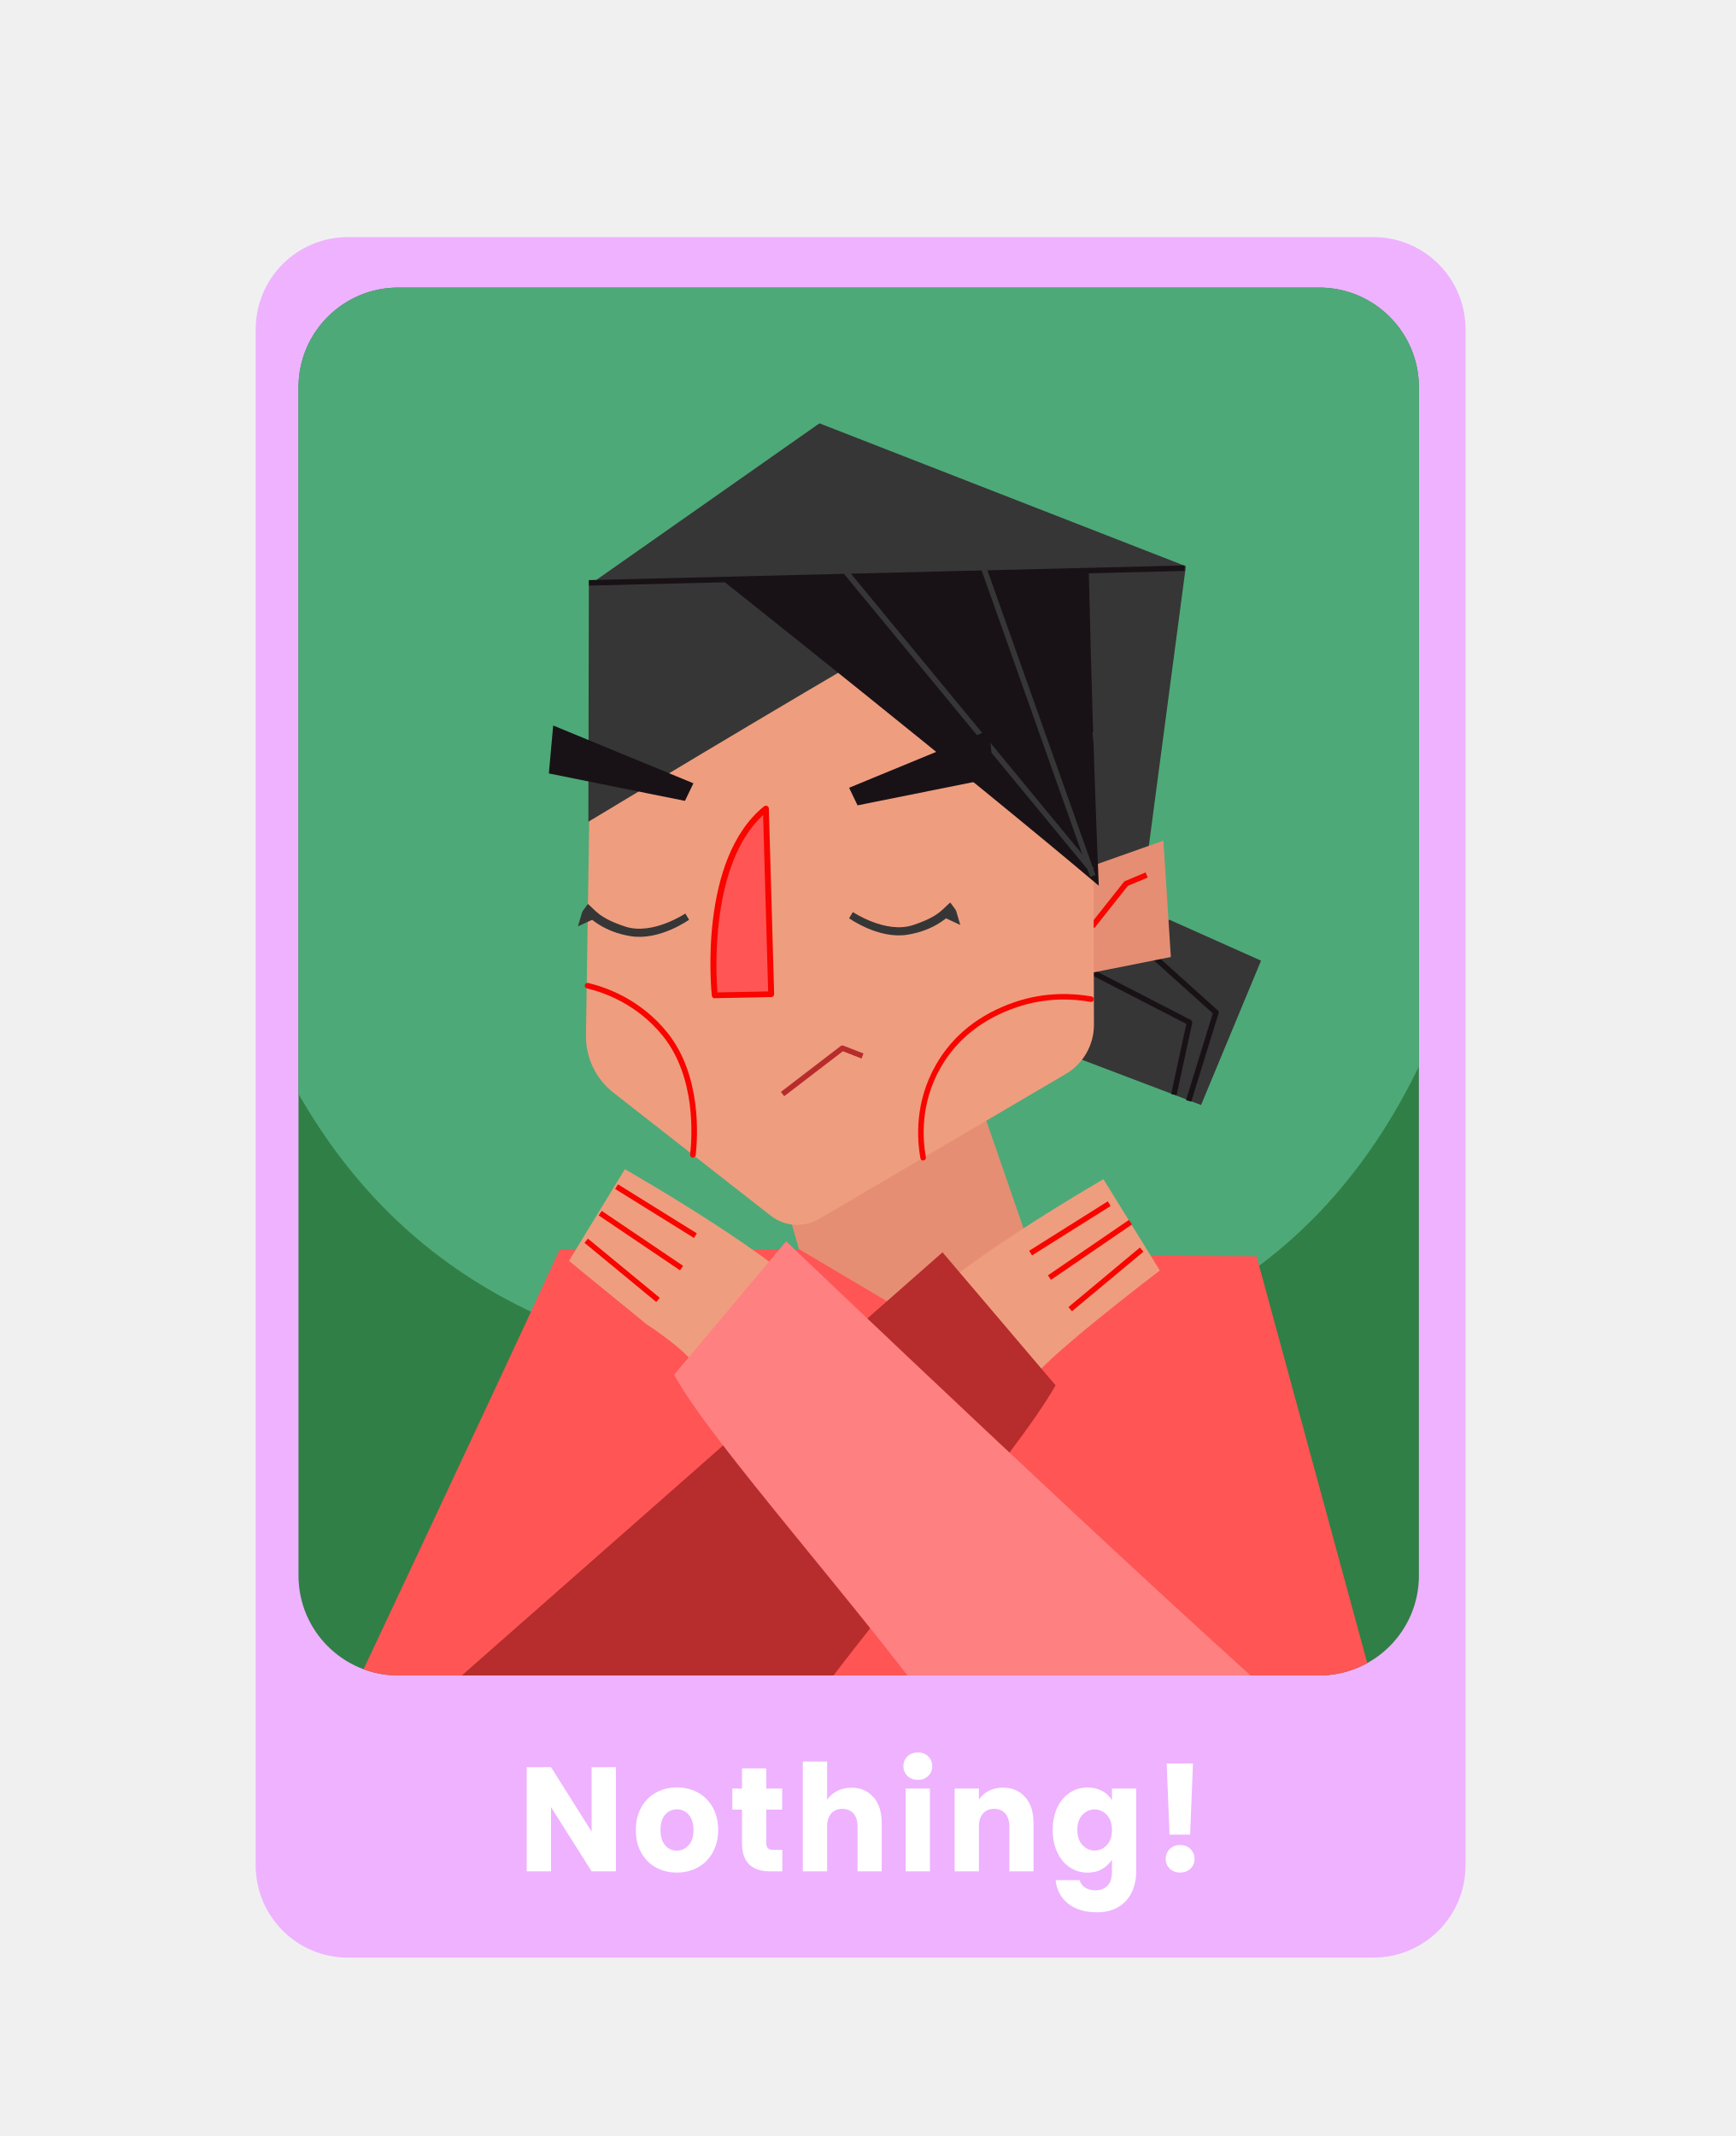
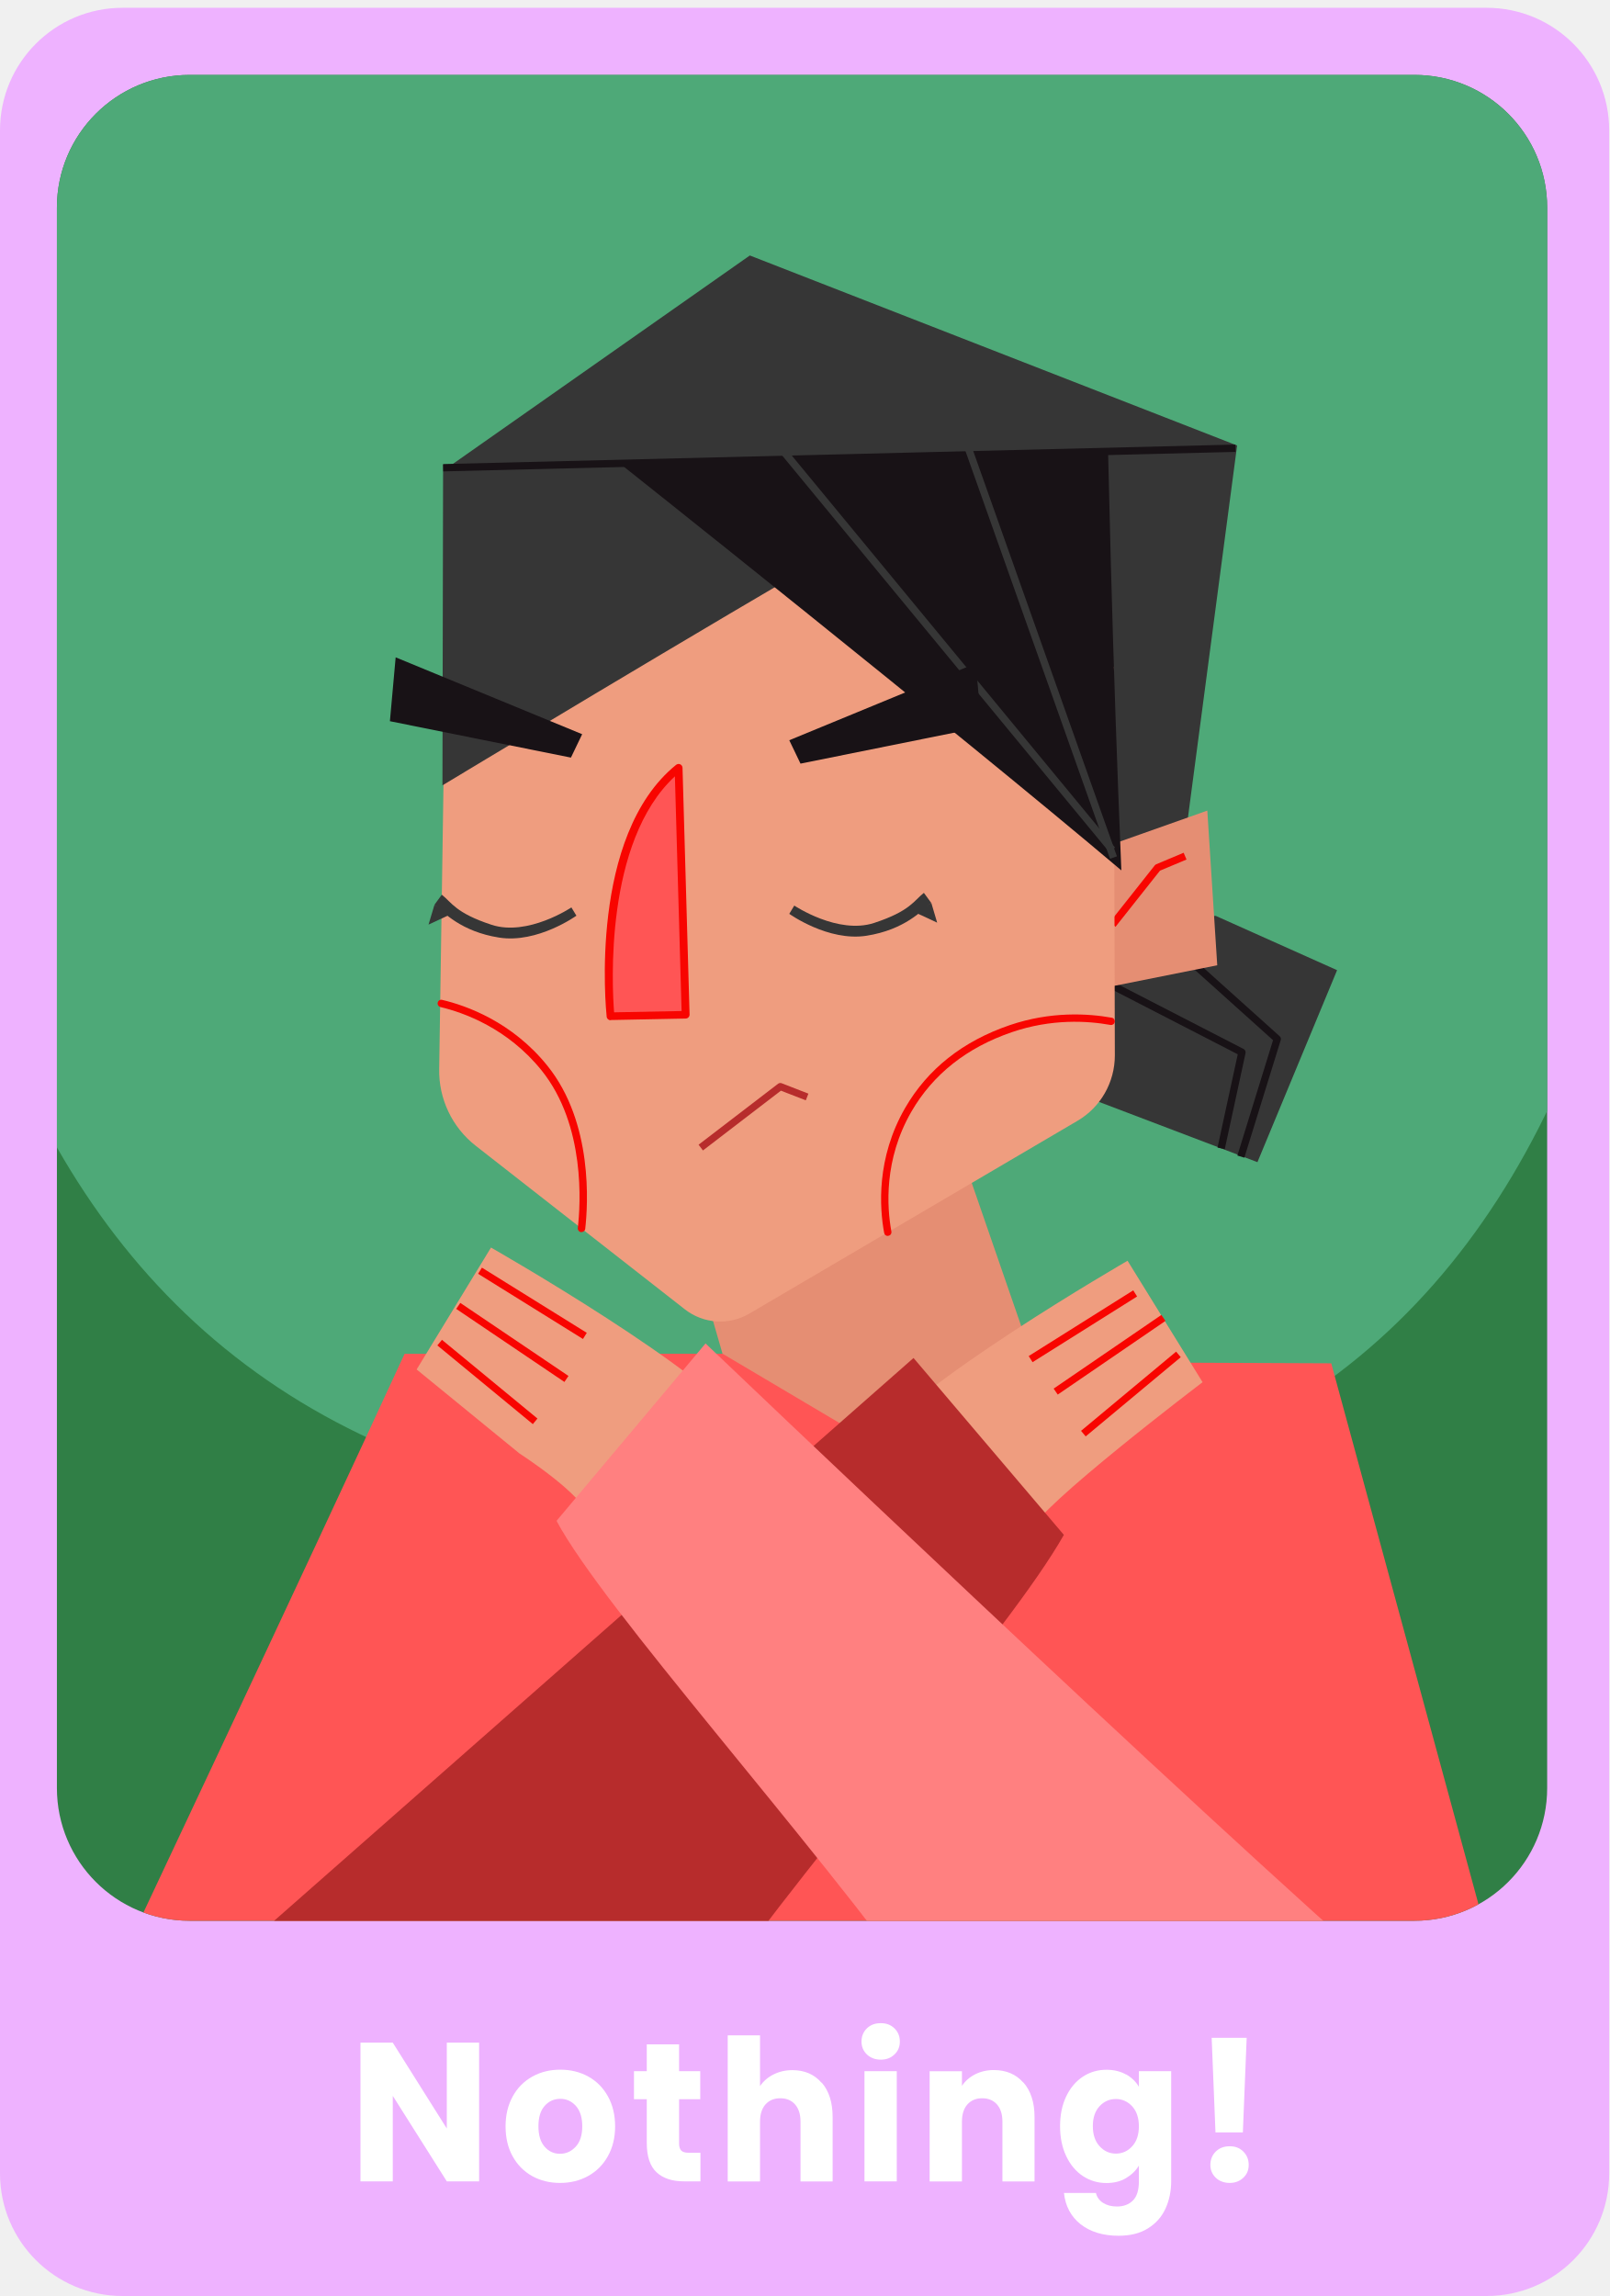
- <svg xmlns="http://www.w3.org/2000/svg" id="Layer_2" data-name="Layer 2" viewBox="0 0 248.63 306.02">
+ <svg xmlns="http://www.w3.org/2000/svg" id="Layer_2" data-name="Layer 2" viewBox="0 0 173.34 247.33">
  <defs>
    <style>
      .cls-1 {
        fill: #fff;
      }

      .cls-2 {
        fill: #181216;
      }

      .cls-3 {
        fill: #ff8080;
      }

      .cls-4 {
        fill: #ef9d7f;
      }

      .cls-5 {
        fill: #363636;
      }

      .cls-6 {
        fill: #eeb2ff;
      }

      .cls-7 {
        fill: #f55;
      }

      .cls-8 {
        fill: #e58e73;
      }

      .cls-9 {
        fill: #f80500;
      }

      .cls-10 {
        fill: #307f46;
      }

      .cls-11 {
        clip-path: url(#clippath);
      }

      .cls-12 {
        fill: none;
      }

      .cls-13 {
        fill: #b72c2c;
      }

      .cls-14 {
        fill: #4ea978;
      }
    </style>
    <clipPath id="clippath">
-       <rect class="cls-12" x="42.77" y="41.2" width="160.53" height="198.84" rx="14.3" ry="14.3" />
+       <rect class="cls-12" x="6.13" y="8.07" width="160.53" height="198.84" rx="14.3" ry="14.3" />
    </clipPath>
  </defs>
-   <rect class="cls-6" x="36.64" y="33.97" width="173.34" height="246.49" rx="13.2" ry="13.2" />
-   <rect class="cls-10" x="42.77" y="41.2" width="160.53" height="198.84" rx="14.3" ry="14.3" />
+   <rect class="cls-6" y=".84" width="173.34" height="246.49" rx="13.2" ry="13.2" />
+   <rect class="cls-10" x="6.13" y="8.07" width="160.53" height="198.84" rx="14.3" ry="14.3" />
  <g>
-     <path class="cls-1" d="M88.25,268.11h-3.48l-5.82-9.21v9.21h-3.48v-14.94h3.48l5.82,9.25v-9.25h3.48v14.94Z" />
-     <path class="cls-1" d="M93.96,267.54c-.89-.5-1.59-1.21-2.1-2.13-.51-.92-.76-2-.76-3.23s.26-2.29,.77-3.22c.51-.93,1.22-1.64,2.12-2.14,.9-.5,1.9-.74,3.01-.74s2.12,.25,3.01,.74c.9,.5,1.6,1.21,2.12,2.14,.51,.93,.77,2,.77,3.22s-.26,2.29-.78,3.22c-.52,.93-1.23,1.64-2.14,2.14-.9,.5-1.91,.74-3.02,.74s-2.11-.25-3-.74Zm4.7-3.17c.47-.51,.7-1.24,.7-2.19s-.23-1.68-.68-2.19c-.46-.51-1.01-.77-1.68-.77s-1.24,.25-1.69,.76c-.45,.5-.67,1.24-.67,2.2s.22,1.68,.66,2.19c.44,.51,.99,.77,1.66,.77s1.23-.26,1.7-.77Z" />
-     <path class="cls-1" d="M112.09,265.03v3.08h-1.77c-1.26,0-2.25-.32-2.95-.97s-1.06-1.7-1.06-3.16v-4.72h-1.38v-3.02h1.38v-2.89h3.48v2.89h2.28v3.02h-2.28v4.77c0,.35,.08,.61,.24,.77,.16,.16,.43,.23,.81,.23h1.24Z" />
-     <path class="cls-1" d="M125.15,257.46c.79,.9,1.18,2.14,1.18,3.71v6.94h-3.46v-6.45c0-.79-.2-1.41-.59-1.85-.39-.44-.92-.66-1.59-.66s-1.19,.22-1.59,.66c-.39,.44-.59,1.06-.59,1.85v6.45h-3.48v-15.74h3.48v5.47c.35-.52,.83-.94,1.44-1.25,.61-.31,1.29-.47,2.05-.47,1.3,0,2.35,.45,3.13,1.35Z" />
-     <path class="cls-1" d="M130.02,254.44c-.39-.38-.58-.84-.58-1.39s.19-1.04,.58-1.42c.39-.38,.88-.56,1.5-.56s1.09,.19,1.47,.56c.39,.38,.58,.85,.58,1.42s-.19,1.02-.58,1.39c-.39,.38-.88,.56-1.47,.56s-1.11-.19-1.5-.56Zm3.22,1.8v11.87h-3.48v-11.87h3.48Z" />
-     <path class="cls-1" d="M146.89,257.46c.79,.9,1.19,2.14,1.19,3.71v6.94h-3.46v-6.45c0-.79-.2-1.41-.59-1.85-.39-.44-.92-.66-1.59-.66s-1.19,.22-1.59,.66c-.39,.44-.59,1.06-.59,1.85v6.45h-3.48v-11.87h3.48v1.57c.35-.52,.83-.94,1.42-1.24s1.27-.46,2.01-.46c1.33,0,2.39,.45,3.18,1.35Z" />
-     <path class="cls-1" d="M157.93,256.58c.6,.34,1.07,.79,1.39,1.34v-1.68h3.48v11.85c0,1.09-.21,2.08-.62,2.97-.41,.89-1.04,1.59-1.89,2.12s-1.9,.79-3.16,.79c-1.68,0-3.04-.42-4.09-1.24-1.04-.83-1.64-1.95-1.79-3.37h3.44c.11,.45,.37,.81,.77,1.07,.41,.26,.91,.39,1.5,.39,.72,0,1.29-.22,1.72-.65,.43-.43,.64-1.12,.64-2.07v-1.68c-.34,.55-.81,1-1.4,1.35s-1.29,.52-2.09,.52c-.94,0-1.78-.25-2.54-.75-.76-.5-1.36-1.22-1.8-2.15-.44-.93-.66-2-.66-3.22s.22-2.29,.66-3.21,1.04-1.63,1.8-2.13c.76-.5,1.61-.74,2.54-.74,.8,0,1.5,.17,2.11,.51Zm.67,3.45c-.48-.52-1.07-.79-1.76-.79s-1.28,.26-1.76,.78c-.48,.52-.72,1.23-.72,2.14s.24,1.63,.72,2.16,1.07,.8,1.76,.8,1.28-.26,1.76-.79c.48-.52,.72-1.24,.72-2.15s-.24-1.62-.72-2.15Z" />
-     <path class="cls-1" d="M167.6,267.72c-.39-.38-.58-.84-.58-1.39s.19-1.04,.58-1.43c.39-.38,.88-.57,1.5-.57s1.09,.19,1.47,.57,.58,.86,.58,1.43-.19,1.02-.58,1.39-.88,.56-1.47,.56-1.11-.19-1.5-.56Zm3.33-15.07l-.41,10.19h-2.95l-.41-10.19h3.76Z" />
+     <path class="cls-1" d="M51.61,234.98h-3.48l-5.82-9.21v9.21h-3.48v-14.94h3.48l5.82,9.25v-9.25h3.48v14.94Z" />
+     <path class="cls-1" d="M57.32,234.41c-.89-.5-1.59-1.21-2.1-2.13-.51-.92-.76-2-.76-3.23s.26-2.29,.77-3.22c.51-.93,1.22-1.64,2.12-2.14,.9-.5,1.9-.74,3.01-.74s2.12,.25,3.01,.74c.9,.5,1.6,1.21,2.12,2.14,.51,.93,.77,2,.77,3.22s-.26,2.29-.78,3.22c-.52,.93-1.23,1.64-2.14,2.14-.9,.5-1.91,.74-3.02,.74s-2.11-.25-3-.74Zm4.7-3.17c.47-.51,.7-1.24,.7-2.19s-.23-1.68-.68-2.19c-.46-.51-1.01-.77-1.68-.77s-1.24,.25-1.69,.76c-.45,.5-.67,1.24-.67,2.2s.22,1.68,.66,2.19c.44,.51,.99,.77,1.66,.77s1.23-.26,1.7-.77Z" />
+     <path class="cls-1" d="M75.45,231.9v3.08h-1.77c-1.26,0-2.25-.32-2.95-.97s-1.06-1.7-1.06-3.16v-4.72h-1.38v-3.02h1.38v-2.89h3.48v2.89h2.28v3.02h-2.28v4.77c0,.35,.08,.61,.24,.77,.16,.16,.43,.23,.81,.23h1.24Z" />
+     <path class="cls-1" d="M88.51,224.34c.79,.9,1.18,2.14,1.18,3.71v6.94h-3.46v-6.45c0-.79-.2-1.41-.59-1.85-.39-.44-.92-.66-1.59-.66s-1.19,.22-1.59,.66c-.39,.44-.59,1.06-.59,1.85v6.45h-3.48v-15.74h3.48v5.47c.35-.52,.83-.94,1.44-1.25,.61-.31,1.29-.47,2.05-.47,1.3,0,2.35,.45,3.13,1.35Z" />
+     <path class="cls-1" d="M93.38,221.31c-.39-.38-.58-.84-.58-1.39s.19-1.04,.58-1.42c.39-.38,.88-.56,1.5-.56s1.09,.19,1.47,.56c.39,.38,.58,.85,.58,1.42s-.19,1.02-.58,1.39c-.39,.38-.88,.56-1.47,.56s-1.11-.19-1.5-.56Zm3.22,1.8v11.87h-3.48v-11.87h3.48Z" />
+     <path class="cls-1" d="M110.25,224.34c.79,.9,1.19,2.14,1.19,3.71v6.94h-3.46v-6.45c0-.79-.2-1.41-.59-1.85-.39-.44-.92-.66-1.59-.66s-1.19,.22-1.59,.66c-.39,.44-.59,1.06-.59,1.85v6.45h-3.48v-11.87h3.48v1.57c.35-.52,.83-.94,1.42-1.24s1.27-.46,2.01-.46c1.33,0,2.39,.45,3.18,1.35Z" />
+     <path class="cls-1" d="M121.29,223.45c.6,.34,1.07,.79,1.39,1.34v-1.68h3.48v11.85c0,1.09-.21,2.08-.62,2.97-.41,.89-1.04,1.59-1.89,2.12s-1.9,.79-3.16,.79c-1.68,0-3.04-.42-4.09-1.24-1.04-.83-1.64-1.95-1.79-3.37h3.44c.11,.45,.37,.81,.77,1.07,.41,.26,.91,.39,1.5,.39,.72,0,1.29-.22,1.72-.65,.43-.43,.64-1.12,.64-2.07v-1.68c-.34,.55-.81,1-1.4,1.35s-1.29,.52-2.09,.52c-.94,0-1.78-.25-2.54-.75-.76-.5-1.36-1.22-1.8-2.15-.44-.93-.66-2-.66-3.22s.22-2.29,.66-3.21,1.04-1.63,1.8-2.13c.76-.5,1.61-.74,2.54-.74,.8,0,1.5,.17,2.11,.51Zm.67,3.45c-.48-.52-1.07-.79-1.76-.79s-1.28,.26-1.76,.78c-.48,.52-.72,1.23-.72,2.14s.24,1.63,.72,2.16,1.07,.8,1.76,.8,1.28-.26,1.76-.79c.48-.52,.72-1.24,.72-2.15s-.24-1.62-.72-2.15Z" />
+     <path class="cls-1" d="M130.96,234.59c-.39-.38-.58-.84-.58-1.39s.19-1.04,.58-1.43c.39-.38,.88-.57,1.5-.57s1.09,.19,1.47,.57,.58,.86,.58,1.43-.19,1.02-.58,1.39-.88,.56-1.47,.56-1.11-.19-1.5-.56Zm3.33-15.07l-.41,10.19h-2.95l-.41-10.19h3.76Z" />
  </g>
  <g class="cls-11">
-     <path class="cls-14" d="M25.96,33.6c63.61-.28,127.22-.56,190.82-.84,6.1,97.32-9.43,165.77-94.78,164.52S20.66,130.89,25.96,33.6Z" />
+     <path class="cls-14" d="M-10.68,.47C52.92,.19,116.53-.09,180.14-.36c6.1,97.32-9.43,165.77-94.78,164.52S-15.98,97.77-10.68,.47Z" />
    <g>
-       <polygon class="cls-5" points="85.28 83.2 117.41 60.65 169.91 81.12 164.13 124.79 150.1 133.02 85.28 83.2" />
+       <polygon class="cls-5" points="48.63 50.08 80.77 27.52 133.26 47.99 127.49 91.66 113.45 99.9 48.63 50.08" />
      <g>
-         <polygon class="cls-5" points="167.6 131.79 180.68 137.63 172.09 158.31 153.37 151.2 155.04 131.79 167.6 131.79" />
-         <path class="cls-2" d="M168.58,156.91l-.78-.17,2.18-10.05-14.91-7.68,.36-.71,15.18,7.82c.16,.08,.24,.26,.21,.44l-2.24,10.35Z" />
-         <path class="cls-2" d="M170.69,157.84l-.76-.23,3.84-12.43-9.31-8.37,.53-.59,9.5,8.54c.11,.1,.16,.26,.11,.41l-3.92,12.67Z" />
+         <polygon class="cls-5" points="130.96 98.66 144.03 104.51 135.45 125.19 116.73 118.07 118.4 98.66 130.96 98.66" />
+         <path class="cls-2" d="M131.93,123.79l-.78-.17,2.18-10.05-14.91-7.68,.36-.71,15.18,7.82c.16,.08,.24,.26,.21,.44l-2.24,10.35Z" />
+         <path class="cls-2" d="M134.05,124.71l-.76-.23,3.84-12.43-9.31-8.37,.53-.59,9.5,8.54c.11,.1,.16,.26,.11,.41l-3.92,12.67Z" />
      </g>
      <g>
-         <polygon class="cls-8" points="156.55 124.03 166.69 120.44 167.76 137.11 156.55 139.34 156.55 124.03" />
-         <path class="cls-9" d="M156.8,132.97l-.62-.49,4.85-6.13c.04-.05,.1-.09,.16-.12l2.95-1.24,.31,.73-2.86,1.2-4.79,6.05Z" />
+         <polygon class="cls-8" points="119.91 90.91 130.05 87.32 131.12 103.98 119.91 106.22 119.91 90.91" />
+         <path class="cls-9" d="M120.16,99.84l-.62-.49,4.85-6.13c.04-.05,.1-.09,.16-.12l2.95-1.24,.31,.73-2.86,1.2-4.79,6.05Z" />
      </g>
-       <polygon class="cls-8" points="140.57 158.39 149.61 184.55 135.85 203.56 116.09 184.55 111.78 169.65 140.57 158.39" />
-       <path class="cls-7" d="M80.22,178.97c-10.85,23.57-32.18,68.78-32.18,68.78l149.98-1.7-17.98-66.06-32.06-.14-12.26,8.94,.13,13.5-3.9-12.98-17.47-10.35" />
-       <path class="cls-4" d="M156.63,104.97l.11,41.84c0,2.9-1.53,5.59-4.03,7.05l-35.35,20.77c-2.19,1.28-4.93,1.1-6.93-.46l-22.53-17.62c-2.55-1.99-4.01-5.07-3.94-8.3l.65-43.01,31.31-18.92,40.71,18.64Z" />
+       <polygon class="cls-8" points="103.93 125.27 112.97 151.43 99.21 170.43 79.45 151.43 75.14 136.53 103.93 125.27" />
+       <path class="cls-7" d="M43.58,145.84c-10.85,23.57-32.18,68.78-32.18,68.78l149.98-1.7-17.98-66.06-32.06-.14-12.26,8.94,.13,13.5-3.9-12.98-17.47-10.35" />
+       <path class="cls-4" d="M119.98,71.85l.11,41.84c0,2.9-1.53,5.59-4.03,7.05l-35.35,20.77c-2.19,1.28-4.93,1.1-6.93-.46l-22.53-17.62c-2.55-1.99-4.01-5.07-3.94-8.3l.65-43.01,31.31-18.92,40.71,18.64Z" />
      <g>
-         <path class="cls-7" d="M109.74,115.85c.25,8.86,.76,26.59,.76,26.59l-8.09,.16s-2.04-19.18,7.33-26.75Z" />
-         <path class="cls-9" d="M102.41,143.03c-.22,0-.4-.16-.42-.38-.08-.79-1.95-19.5,7.48-27.13,.13-.1,.3-.12,.44-.06,.15,.07,.24,.21,.25,.37l.76,26.59c0,.11-.04,.22-.12,.3s-.18,.13-.3,.13l-8.09,.16h0Zm6.93-26.27c-7.64,7.07-6.76,22.76-6.55,25.42l7.27-.14-.72-25.28Z" />
+         <path class="cls-7" d="M73.1,82.73c.25,8.86,.76,26.59,.76,26.59l-8.09,.16s-2.04-19.18,7.33-26.75Z" />
+         <path class="cls-9" d="M65.77,109.9c-.22,0-.4-.16-.42-.38-.08-.79-1.95-19.5,7.48-27.13,.13-.1,.3-.12,.44-.06,.15,.07,.24,.21,.25,.37l.76,26.59c0,.11-.04,.22-.12,.3s-.18,.13-.3,.13l-8.09,.16h0Zm6.93-26.27c-7.64,7.07-6.76,22.76-6.55,25.42l7.27-.14-.72-25.28Z" />
      </g>
-       <path class="cls-9" d="M132.27,166.27c-.19,0-.36-.13-.39-.33-.5-2.71-.86-8.05,2.26-13.46,2.42-4.19,6.21-7.19,11.27-8.92,4.41-1.5,8.41-1.26,10.99-.8,.22,.04,.36,.25,.32,.46-.04,.22-.25,.36-.46,.32-2.49-.45-6.35-.68-10.6,.77-4.87,1.66-8.52,4.55-10.84,8.56-2.99,5.18-2.64,10.32-2.16,12.92,.04,.22-.1,.42-.32,.46-.02,0-.05,0-.07,0Z" />
-       <path class="cls-9" d="M99.28,165.85s-.03,0-.05,0c-.22-.03-.37-.22-.35-.44,.29-2.49,.86-11.06-3.9-16.98-3.67-4.56-8.41-6.24-10.9-6.83-.21-.05-.34-.26-.29-.48,.05-.21,.26-.35,.48-.29,2.59,.61,7.52,2.35,11.34,7.1,4.95,6.15,4.36,15,4.07,17.56-.02,.2-.2,.35-.39,.35Z" />
+       <path class="cls-9" d="M95.63,133.14c-.19,0-.36-.13-.39-.33-.5-2.71-.86-8.05,2.26-13.46,2.42-4.19,6.21-7.19,11.27-8.92,4.41-1.5,8.41-1.26,10.99-.8,.22,.04,.36,.25,.32,.46-.04,.22-.25,.36-.46,.32-2.49-.45-6.35-.68-10.6,.77-4.87,1.66-8.52,4.55-10.84,8.56-2.99,5.18-2.64,10.32-2.16,12.92,.04,.22-.1,.42-.32,.46-.02,0-.05,0-.07,0Z" />
+       <path class="cls-9" d="M62.64,132.73s-.03,0-.05,0c-.22-.03-.37-.22-.35-.44,.29-2.49,.86-11.06-3.9-16.98-3.67-4.56-8.41-6.24-10.9-6.83-.21-.05-.34-.26-.29-.48,.05-.21,.26-.35,.48-.29,2.59,.61,7.52,2.35,11.34,7.1,4.95,6.15,4.36,15,4.07,17.56-.02,.2-.2,.35-.39,.35Z" />
      <g>
        <g>
-           <path class="cls-4" d="M130.65,188.77c3.56-6.04,27.45-19.83,27.45-19.83l8.08,13.08s-17.88,13.58-18.46,15.99" />
-           <rect class="cls-9" x="146.65" y="175.6" width="13.3" height=".78" transform="translate(-70.15 108.56) rotate(-32.15)" />
-           <rect class="cls-9" x="151.79" y="182.92" width="13.33" height=".78" transform="translate(-80.62 143.89) rotate(-39.8)" />
-           <rect class="cls-9" x="149.13" y="178.68" width="14.06" height=".78" transform="translate(-73.82 119.42) rotate(-34.37)" />
+           <path class="cls-4" d="M94.01,155.64c3.56-6.04,27.45-19.83,27.45-19.83l8.08,13.08s-17.88,13.58-18.46,15.99" />
+           <rect class="cls-9" x="110" y="142.48" width="13.3" height=".78" transform="translate(-58.14 83.98) rotate(-32.15)" />
+           <rect class="cls-9" x="115.15" y="149.79" width="13.33" height=".78" transform="translate(-67.9 112.76) rotate(-39.8)" />
+           <rect class="cls-9" x="112.49" y="145.55" width="14.06" height=".78" transform="translate(-61.52 92.95) rotate(-34.37)" />
        </g>
-         <path class="cls-13" d="M135.05,179.41s-56.5,49.74-79.08,69.61h56.8c12.91-18.21,32.49-40,38.47-50.55l-16.2-19.06Z" />
+         <path class="cls-13" d="M98.41,146.28s-56.5,49.74-79.08,69.61h56.8c12.91-18.21,32.49-40,38.47-50.55l-16.2-19.06Z" />
      </g>
      <g>
        <g>
-           <path class="cls-4" d="M117.09,187.18c-3.6-6.02-27.56-19.67-27.56-19.67l-8.01,13.13,11.09,9.06s6.87,4.42,7.46,6.83" />
-           <rect class="cls-9" x="93.6" y="166.87" width=".78" height="13.3" transform="translate(-103 161.72) rotate(-58.13)" />
-           <rect class="cls-9" x="88.75" y="175.32" width=".78" height="13.33" transform="translate(-107.99 135.02) rotate(-50.5)" />
-           <rect class="cls-9" x="91.44" y="170.7" width=".78" height="14.06" transform="translate(-106.86 154.38) rotate(-55.97)" />
+           <path class="cls-4" d="M80.45,154.06c-3.6-6.02-27.56-19.67-27.56-19.67l-8.01,13.13,11.09,9.06s6.87,4.42,7.46,6.83" />
+           <rect class="cls-9" x="56.96" y="133.75" width=".78" height="13.3" transform="translate(-92.16 114.97) rotate(-58.13)" />
+           <rect class="cls-9" x="52.11" y="142.2" width=".78" height="13.33" transform="translate(-95.76 94.69) rotate(-50.5)" />
+           <rect class="cls-9" x="54.8" y="137.58" width=".78" height="14.06" transform="translate(-95.54 109.42) rotate(-55.97)" />
        </g>
-         <path class="cls-3" d="M112.64,177.84s52.47,50.11,75.16,69.85l-51.04,1.32c-13.12-18.29-35.09-42.56-40.17-52.06l16.05-19.11Z" />
+         <path class="cls-3" d="M76,144.72s52.47,50.11,75.16,69.85l-51.04,1.32c-13.12-18.29-35.09-42.56-40.17-52.06l16.05-19.11Z" />
      </g>
-       <path class="cls-13" d="M112.36,157.05l-.47-.62,8.57-6.57c.11-.08,.25-.1,.38-.05l2.88,1.12-.28,.72-2.68-1.04-8.4,6.44Z" />
+       <path class="cls-13" d="M75.72,123.93l-.47-.62,8.57-6.57c.11-.08,.25-.1,.38-.05l2.88,1.12-.28,.72-2.68-1.04-8.4,6.44Z" />
      <g>
-         <path class="cls-5" d="M84.23,129.51c1.07,.83,1.46,1.96,5.36,3.24s8.6-1.87,8.6-1.87l.54,.89s-4.19,3.01-8.32,2.36-5.99-2.74-6.97-3.54l.79-1.08Z" />
-         <polygon class="cls-5" points="82.8 132.72 83.44 130.59 85.1 131.66 82.8 132.72" />
+         <path class="cls-5" d="M47.59,96.38c1.07,.83,1.46,1.96,5.36,3.24s8.6-1.87,8.6-1.87l.54,.89s-4.19,3.01-8.32,2.36-5.99-2.74-6.97-3.54l.79-1.08Z" />
+         <polygon class="cls-5" points="46.16 99.6 46.8 97.47 48.46 98.53 46.16 99.6" />
      </g>
      <g>
-         <path class="cls-5" d="M136.16,129.3c-1.07,.83-1.46,1.96-5.36,3.24s-8.6-1.87-8.6-1.87l-.54,.89s4.19,3.01,8.32,2.36,5.99-2.74,6.97-3.54l-.79-1.08Z" />
-         <polygon class="cls-5" points="137.59 132.52 136.96 130.38 135.29 131.45 137.59 132.52" />
+         <path class="cls-5" d="M99.52,96.18c-1.07,.83-1.46,1.96-5.36,3.24s-8.6-1.87-8.6-1.87l-.54,.89s4.19,3.01,8.32,2.36,5.99-2.74,6.97-3.54l-.79-1.08Z" />
+         <polygon class="cls-5" points="100.95 99.39 100.32 97.26 98.65 98.32 100.95 99.39" />
      </g>
-       <path class="cls-5" d="M128.62,91.42c-15.26,8.78-44.32,26.31-44.32,26.31l.07-34.54s23.37,.23,33.39-.13c3.6,3.12,7.26,5.23,10.86,8.35Z" />
-       <path class="cls-2" d="M103.12,82.83s36.2,28.74,54.31,44.06c-.45-10.92-.83-21.94-1.13-33.06-.11-4.03-.21-8.05-.3-12.06-17.63,.35-35.25,.71-52.88,1.06Z" />
-       <rect class="cls-2" x="84.37" y="82.06" width="85.37" height=".79" transform="translate(-1.99 3.15) rotate(-1.41)" />
-       <rect class="cls-5" x="147.88" y="77.19" width=".79" height="49.74" transform="translate(-25.58 55.41) rotate(-19.52)" />
-       <polygon class="cls-5" points="156.14 124.94 155.89 124.63 119.89 80.96 120.5 80.46 120.75 80.77 156.75 124.43 156.14 124.94" />
-       <polygon class="cls-2" points="98.14 114.74 78.64 110.81 79.26 103.94 99.35 112.22 98.14 114.74" />
-       <polygon class="cls-2" points="122.87 115.38 142.38 111.46 141.76 104.58 121.66 112.86 122.87 115.38" />
+       <path class="cls-5" d="M91.98,58.29c-15.26,8.78-44.32,26.31-44.32,26.31l.07-34.54s23.37,.23,33.39-.13c3.6,3.12,7.26,5.23,10.86,8.35Z" />
+       <path class="cls-2" d="M66.48,49.7s36.2,28.74,54.31,44.06c-.45-10.92-.83-21.94-1.13-33.06-.11-4.03-.21-8.05-.3-12.06-17.63,.35-35.25,.71-52.88,1.06Z" />
+       <rect class="cls-2" x="47.73" y="48.94" width="85.37" height=".79" transform="translate(-1.19 2.24) rotate(-1.41)" />
+       <rect class="cls-5" x="111.24" y="44.06" width=".79" height="49.74" transform="translate(-16.62 41.27) rotate(-19.52)" />
+       <polygon class="cls-5" points="119.5 91.81 119.25 91.5 83.24 47.84 83.86 47.33 84.11 47.64 120.11 91.3 119.5 91.81" />
+       <polygon class="cls-2" points="61.5 81.61 42 77.69 42.62 70.81 62.71 79.09 61.5 81.61" />
+       <polygon class="cls-2" points="86.23 82.26 105.73 78.33 105.11 71.46 85.02 79.74 86.23 82.26" />
    </g>
  </g>
</svg>
